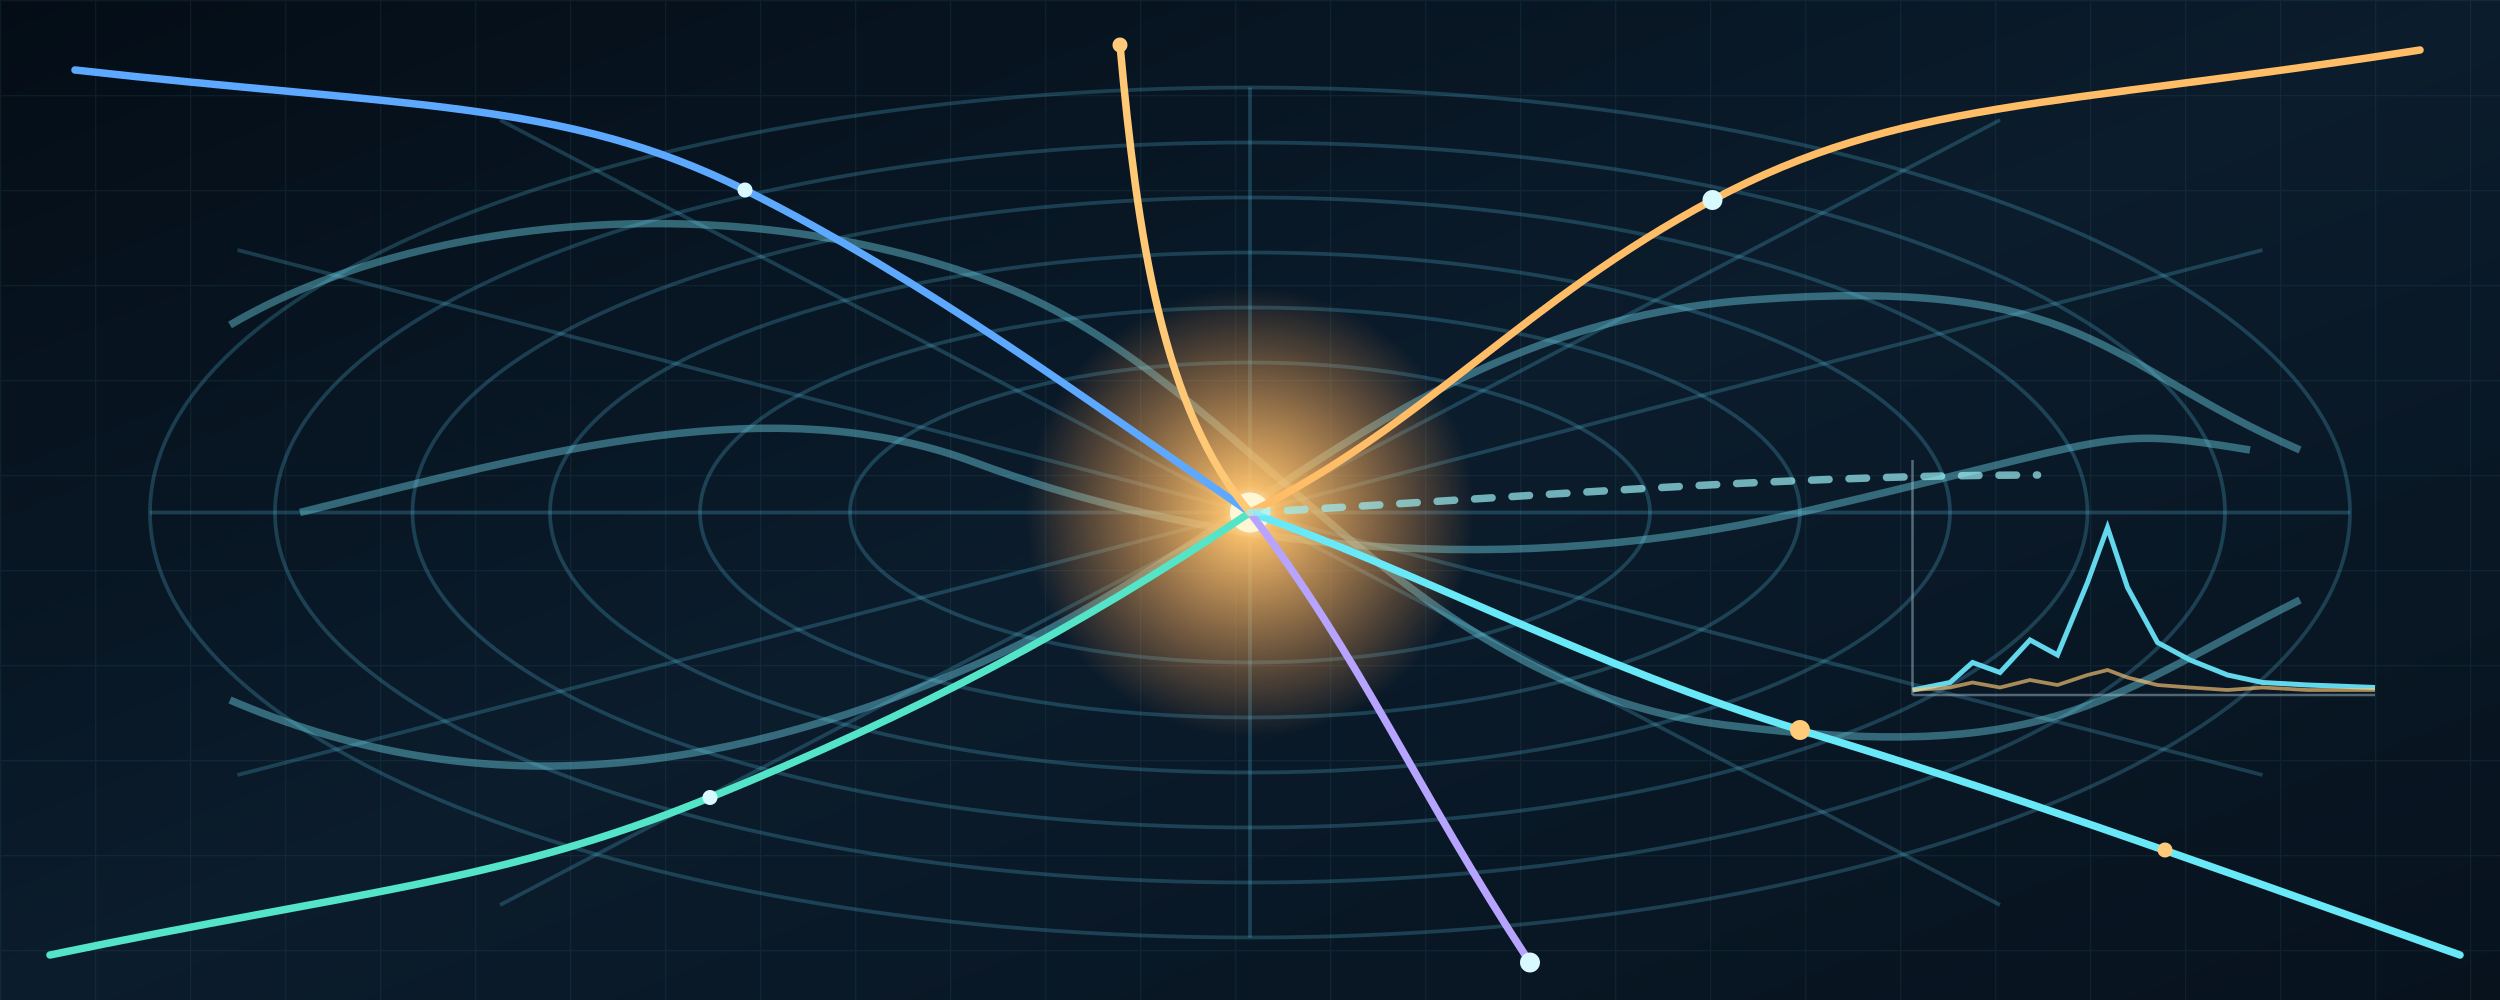
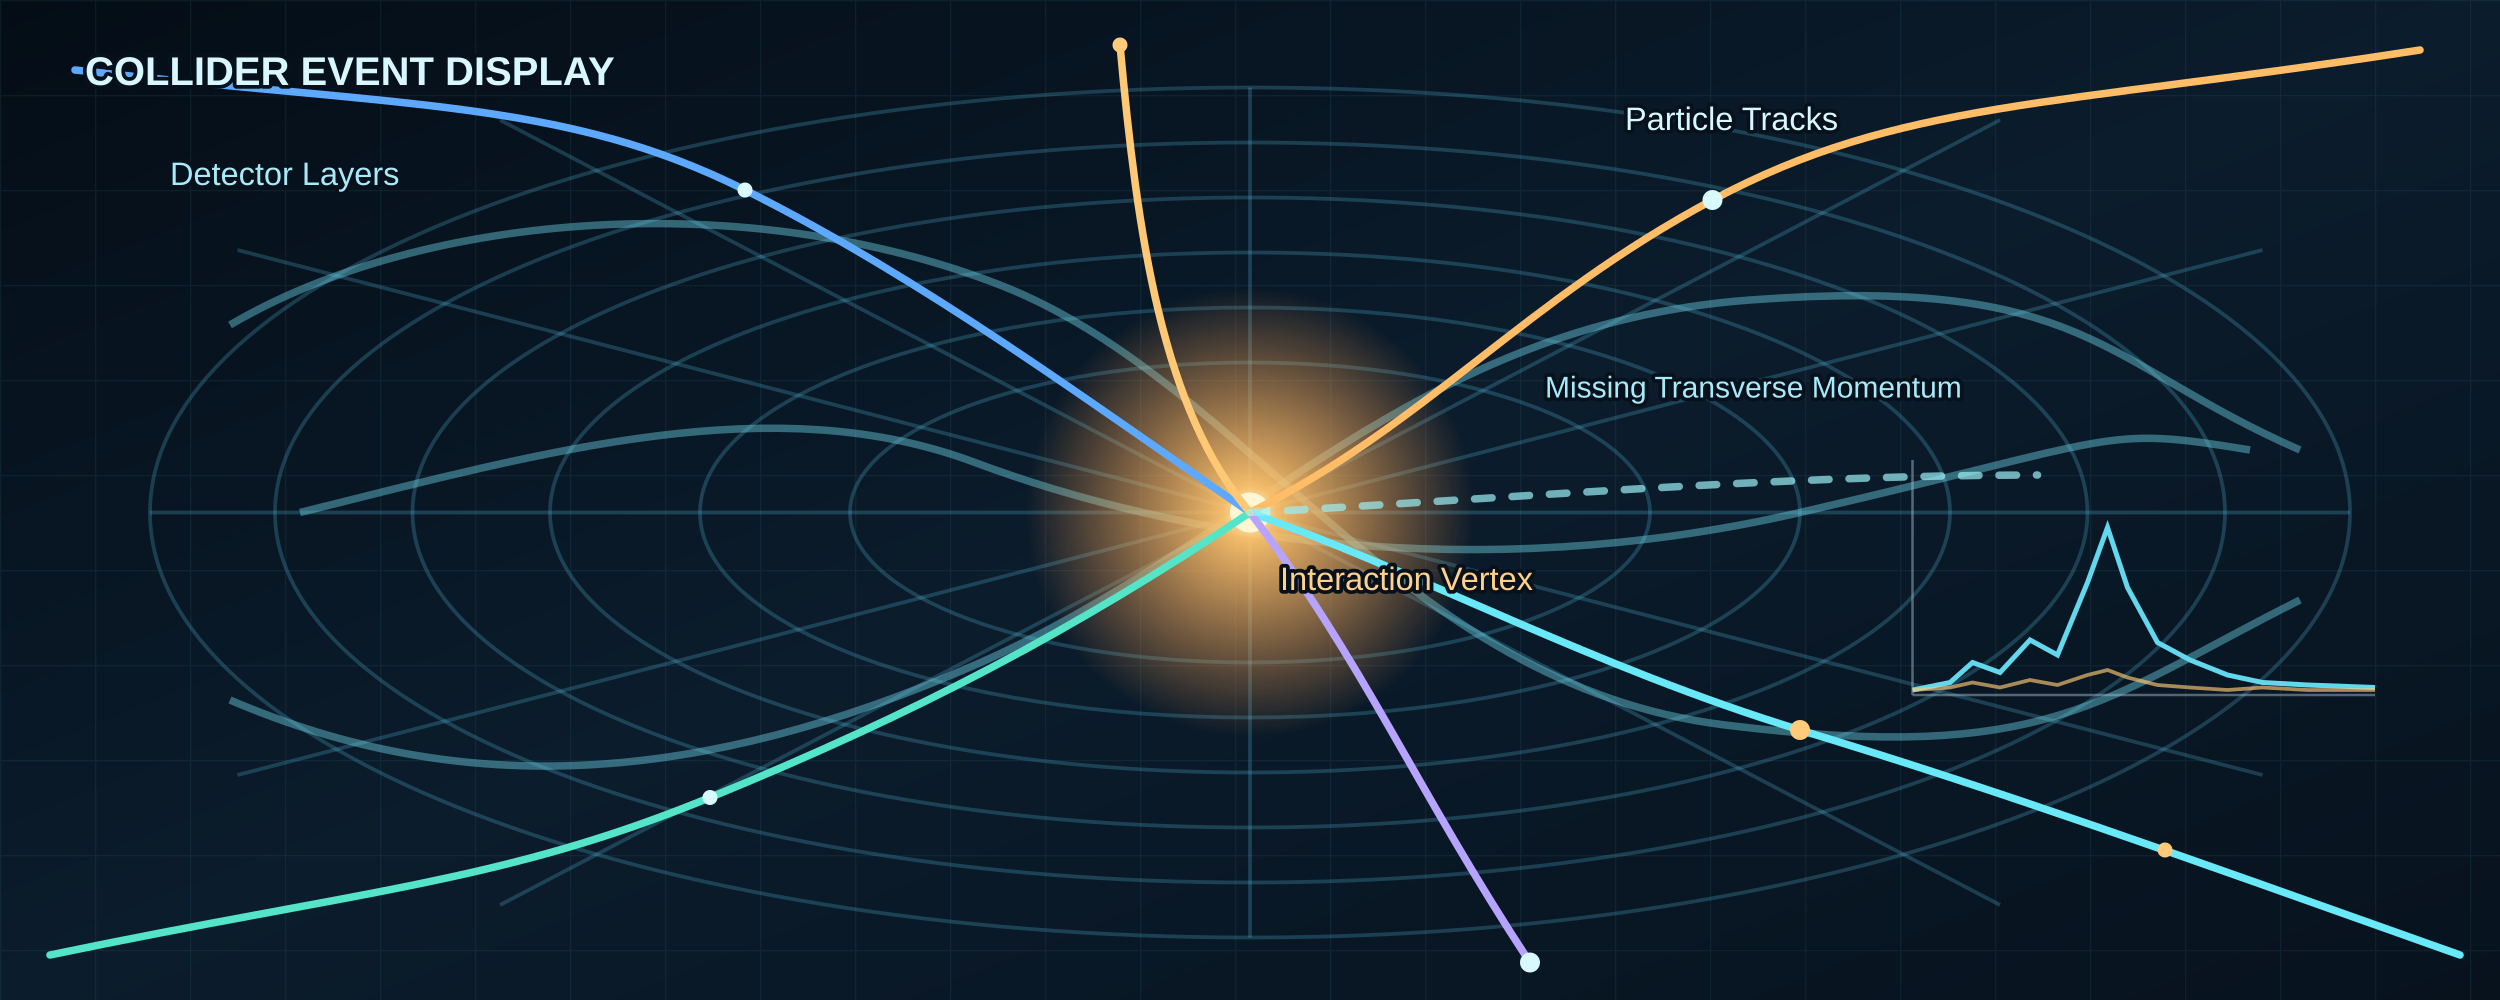
<svg xmlns="http://www.w3.org/2000/svg" viewBox="0 0 1000 400" role="img" aria-labelledby="title desc">
  <defs>
    <linearGradient id="bg" x2="1" y2="1">
      <stop stop-color="#040d16" />
      <stop offset=".5" stop-color="#0b1c2c" />
      <stop offset="1" stop-color="#07121d" />
    </linearGradient>
    <radialGradient id="flash">
      <stop stop-color="#fff9d9" />
      <stop offset=".12" stop-color="#ffc46d" stop-opacity=".95" />
      <stop offset="1" stop-color="#ff9d4e" stop-opacity="0" />
    </radialGradient>
    <linearGradient id="track">
      <stop stop-color="#64e3f4" stop-opacity=".1" />
      <stop offset="1" stop-color="#64e3f4" />
    </linearGradient>
    <pattern id="grid" width="38" height="38" patternUnits="userSpaceOnUse">
      <path d="M38 0H0V38" fill="none" stroke="#63bdd6" stroke-opacity=".08" />
    </pattern>
  </defs>
  <rect width="1000" height="400" fill="url(#bg)" />
  <rect width="1000" height="400" fill="url(#grid)" />
  <g fill="none" stroke="#57bddd" stroke-opacity=".25" stroke-width="1.5">
    <ellipse cx="500" cy="205" rx="440" ry="170" />
    <ellipse cx="500" cy="205" rx="390" ry="148" />
    <ellipse cx="500" cy="205" rx="335" ry="126" />
    <ellipse cx="500" cy="205" rx="280" ry="104" />
    <ellipse cx="500" cy="205" rx="220" ry="82" />
    <ellipse cx="500" cy="205" rx="160" ry="60" />
    <path d="M60 205H940M500 35V375M95 100L905 310M95 310L905 100M200 48L800 362M200 362L800 48" />
  </g>
  <g fill="none" stroke="#70d9ed" stroke-opacity=".42" stroke-width="3">
    <path d="M92 130C170 84 300 75 400 114S560 274 690 290 840 280 920 240" />
    <path d="M92 280C185 320 280 314 390 266S565 130 700 120 840 145 920 180" />
    <path d="M120 205C220 180 310 155 390 185S590 235 720 205 840 170 900 180" />
  </g>
  <circle cx="500" cy="205" r="90" fill="url(#flash)" />
  <circle cx="500" cy="205" r="8" fill="#fff7d4" />
  <g fill="none" stroke-linecap="round" stroke-width="3">
    <path d="M500 205C570 170 610 120 685 80S820 43 968 20" stroke="#ffbd67" />
    <path d="M500 205C568 229 638 267 720 292S866 340 984 382" stroke="#69e9f7" />
    <path d="M500 205C436 161 370 112 298 76S163 43 30 28" stroke="#5da9ff" />
    <path d="M500 205C430 252 367 285 284 319S145 356 20 382" stroke="#54e5c8" />
    <path d="M500 205C545 264 566 315 612 385" stroke="#b7a4ff" />
    <path d="M500 205C465 164 455 95 448 18" stroke="#ffc875" />
    <path d="M500 205C595 200 710 190 815 190" stroke="#9cf0f6" stroke-dasharray="7 8" stroke-opacity=".7" />
  </g>
  <g fill="#d8faff">
    <circle cx="685" cy="80" r="4" />
    <circle cx="298" cy="76" r="3" />
    <circle cx="612" cy="385" r="4" />
    <circle cx="284" cy="319" r="3" />
  </g>
  <g fill="#ffcb7b">
    <circle cx="720" cy="292" r="4" />
    <circle cx="448" cy="18" r="3" />
    <circle cx="866" cy="340" r="3" />
  </g>
  <g transform="translate(765 278)" fill="none">
    <path d="M0 0H185M0 0V-94" stroke="#9cb9c9" stroke-opacity=".5" />
    <path d="M0 -2L15 -5L24 -13L35 -9L47 -22L58 -16L70 -45L78 -67L86 -43L98 -21L111 -14L126 -8L140 -5L158 -4L185 -3" stroke="#63d7ec" stroke-width="2" />
    <path d="M0 -2L15 -3L24 -5L35 -3L47 -6L58 -4L70 -8L78 -10L86 -7L98 -4L111 -3L126 -2L140 -3L158 -2L185 -2" stroke="#ffc875" stroke-opacity=".65" stroke-width="1.5" />
  </g>
+   <g font-family="Arial, Helvetica, sans-serif" font-weight="500" paint-order="stroke" stroke="#07111c" stroke-width="3" stroke-linejoin="round">
+     <text x="34" y="34" fill="#d9f7ff" font-size="16" font-weight="700" stroke="#07111c" stroke-width="3">COLLIDER EVENT DISPLAY</text>
+     <text x="68" y="74" fill="#a8eafa" font-size="13" stroke="#07111c" stroke-width="3">Detector Layers</text>
+     <text x="650" y="52" fill="#d9f7ff" font-size="13" stroke="#07111c" stroke-width="3">Particle Tracks</text>
+     <text x="512" y="236" fill="#ffd18b" font-size="13" stroke="#07111c" stroke-width="3">Interaction Vertex</text>
+     <text x="618" y="159" fill="#a8eafa" font-size="12" stroke="#07111c" stroke-width="3">Missing Transverse Momentum</text>
+   </g>
</svg>
